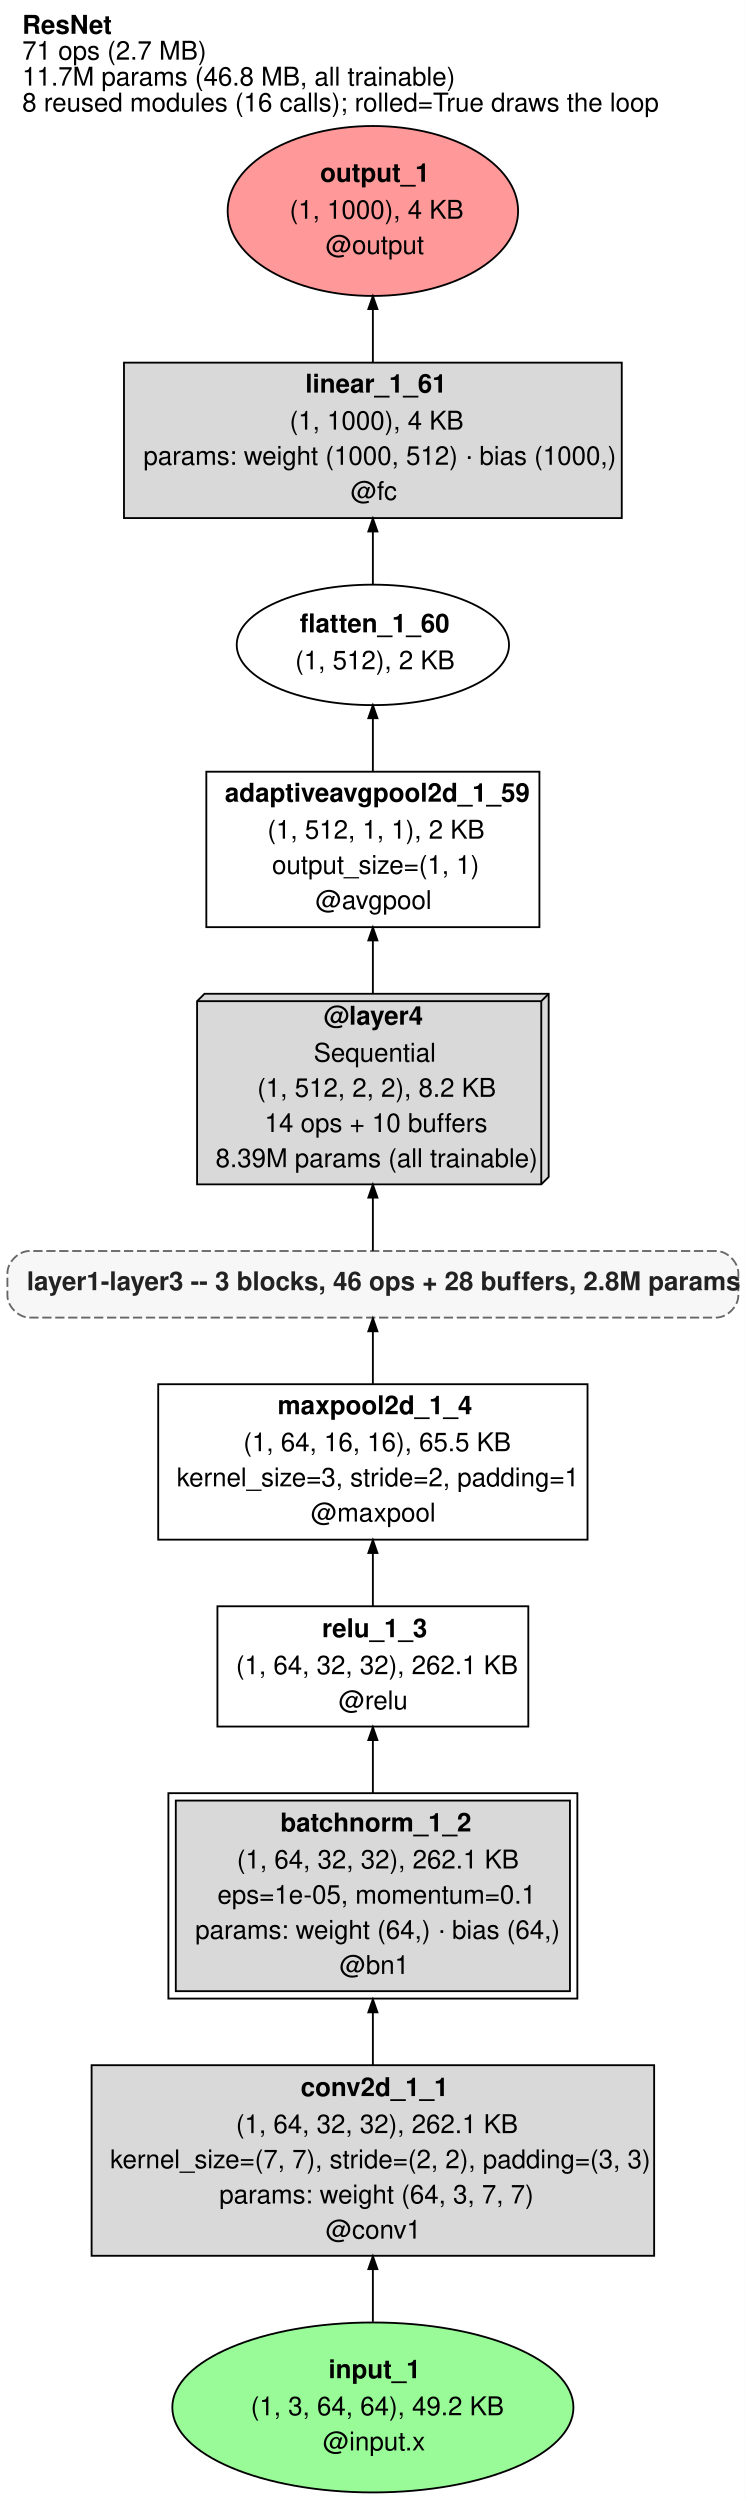
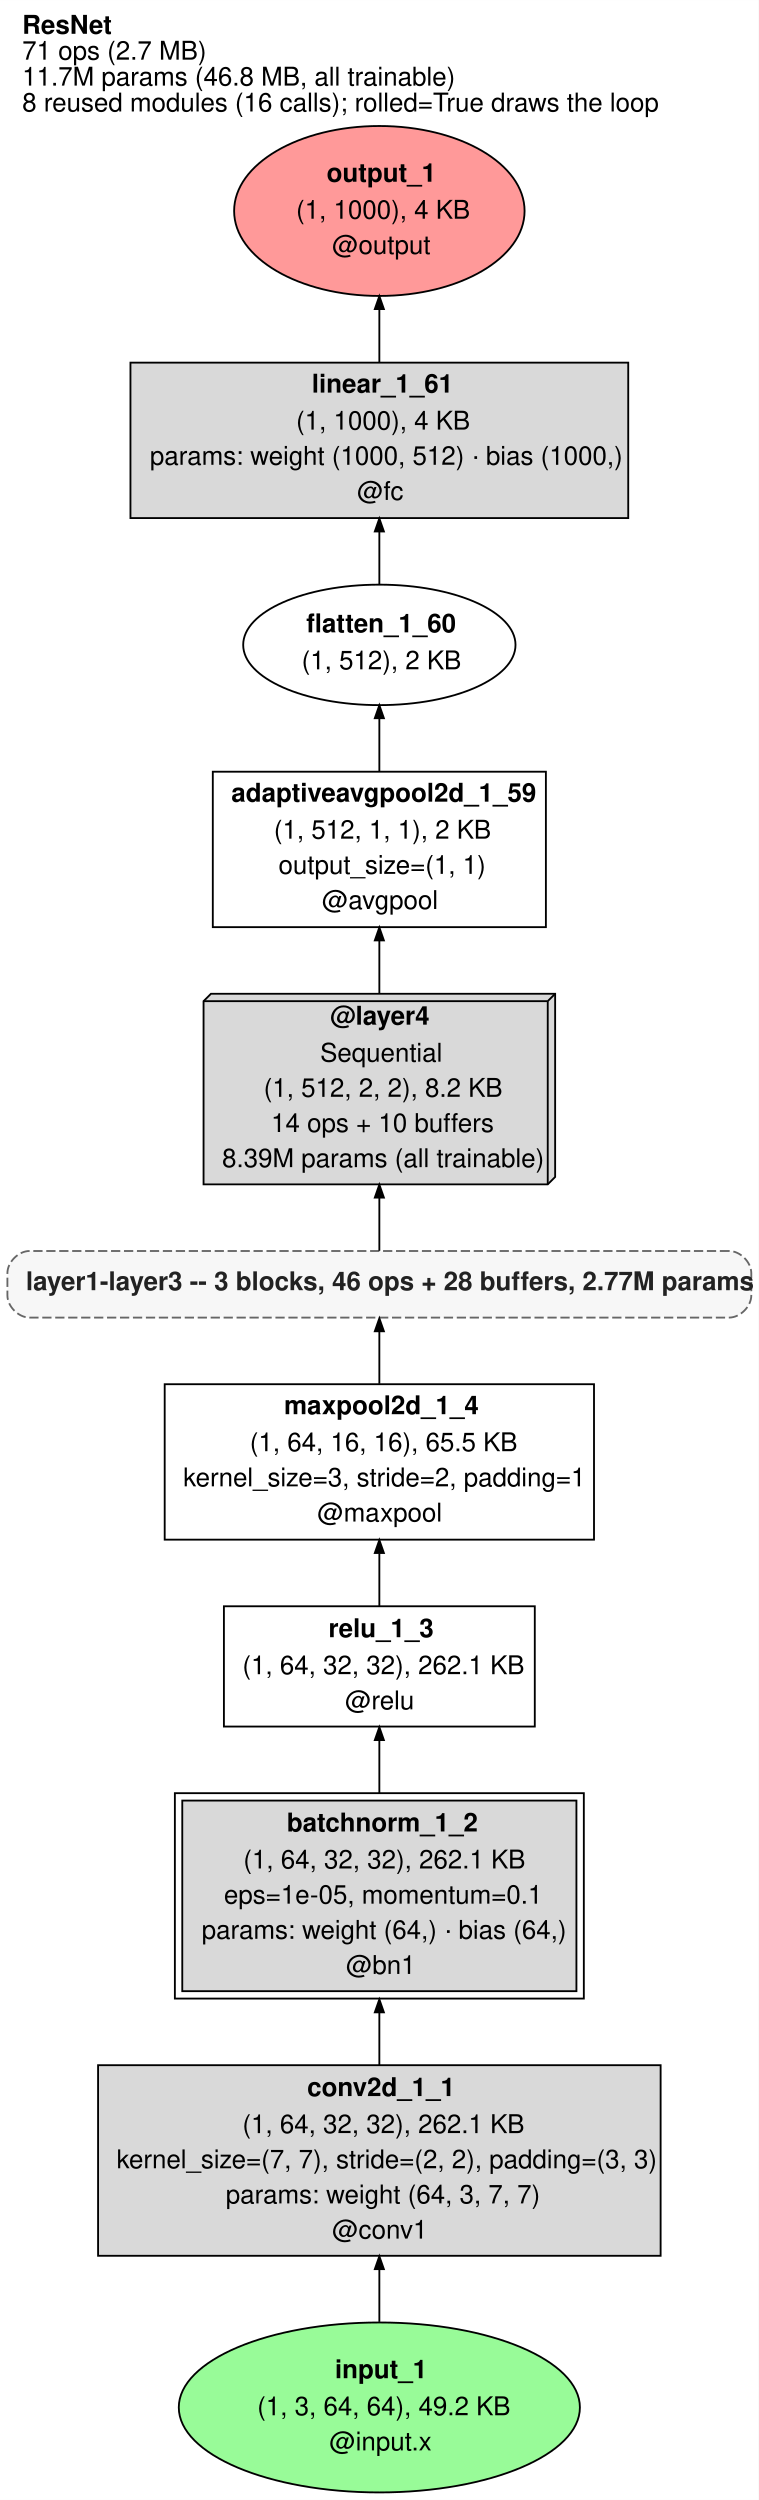
- <svg xmlns="http://www.w3.org/2000/svg" xmlns:xlink="http://www.w3.org/1999/xlink" width="403pt" height="1351pt" viewBox="0.00 0.00 403.00 1350.90">
+ <svg xmlns="http://www.w3.org/2000/svg" xmlns:xlink="http://www.w3.org/1999/xlink" width="410pt" height="1351pt" viewBox="0.00 0.00 410.00 1350.90">
  <g id="graph0" class="graph" transform="scale(1 1) rotate(0) translate(4 1346.9)">
-     <polygon fill="white" stroke="transparent" points="-4,4 -4,-1346.9 399,-1346.9 399,4 -4,4" />
+     <polygon fill="white" stroke="transparent" points="-4,4 -4,-1346.9 406,-1346.9 406,4 -4,4" />
    <text text-anchor="start" x="8" y="-1328.7" font-family="Helvetica,sans-Serif" font-weight="bold" font-size="14.00">ResNet</text>
    <text text-anchor="start" x="8" y="-1314.7" font-family="Helvetica,sans-Serif" font-size="14.00">71 ops (2.7 MB)</text>
    <text text-anchor="start" x="8" y="-1300.7" font-family="Helvetica,sans-Serif" font-size="14.00">11.7M params (46.8 MB, all trainable)</text>
    <text text-anchor="start" x="8" y="-1286.7" font-family="Helvetica,sans-Serif" font-size="14.00">8 reused modules (16 calls); rolled=True draws the loop</text>
    <g id="node1" class="node">
-       <ellipse fill="#98fb98" stroke="black" cx="197.5" cy="-45.96" rx="108.38" ry="45.92" />
-       <text text-anchor="start" x="173.5" y="-61.76" font-family="Helvetica,sans-Serif" font-weight="bold" font-size="14.00">input_1</text>
-       <text text-anchor="start" x="131.5" y="-41.76" font-family="Helvetica,sans-Serif" font-size="14.00">(1, 3, 64, 64), 49.2 KB</text>
-       <text text-anchor="start" x="170.5" y="-22.76" font-family="Helvetica,sans-Serif" font-size="14.00">@input.x</text>
+       <ellipse fill="#98fb98" stroke="black" cx="201" cy="-45.96" rx="108.38" ry="45.92" />
+       <text text-anchor="start" x="177" y="-61.76" font-family="Helvetica,sans-Serif" font-weight="bold" font-size="14.00">input_1</text>
+       <text text-anchor="start" x="135" y="-41.76" font-family="Helvetica,sans-Serif" font-size="14.00">(1, 3, 64, 64), 49.2 KB</text>
+       <text text-anchor="start" x="174" y="-22.76" font-family="Helvetica,sans-Serif" font-size="14.00">@input.x</text>
    </g>
    <g id="node2" class="node">
-       <polygon fill="#d9d9d9" stroke="black" points="349.5,-230.92 45.5,-230.92 45.5,-127.92 349.5,-127.92 349.5,-230.92" />
-       <text text-anchor="start" x="158.5" y="-214.22" font-family="Helvetica,sans-Serif" font-weight="bold" font-size="14.00">conv2d_1_1</text>
-       <text text-anchor="start" x="123.5" y="-194.22" font-family="Helvetica,sans-Serif" font-size="14.00">(1, 64, 32, 32), 262.1 KB</text>
-       <text text-anchor="start" x="55.5" y="-175.22" font-family="Helvetica,sans-Serif" font-size="14.00">kernel_size=(7, 7), stride=(2, 2), padding=(3, 3)</text>
-       <text text-anchor="start" x="114.5" y="-156.22" font-family="Helvetica,sans-Serif" font-size="14.00">params: weight (64, 3, 7, 7)</text>
-       <text text-anchor="start" x="172" y="-137.22" font-family="Helvetica,sans-Serif" font-size="14.00">@conv1</text>
+       <polygon fill="#d9d9d9" stroke="black" points="353,-230.92 49,-230.92 49,-127.92 353,-127.92 353,-230.92" />
+       <text text-anchor="start" x="162" y="-214.22" font-family="Helvetica,sans-Serif" font-weight="bold" font-size="14.00">conv2d_1_1</text>
+       <text text-anchor="start" x="127" y="-194.22" font-family="Helvetica,sans-Serif" font-size="14.00">(1, 64, 32, 32), 262.1 KB</text>
+       <text text-anchor="start" x="59" y="-175.22" font-family="Helvetica,sans-Serif" font-size="14.00">kernel_size=(7, 7), stride=(2, 2), padding=(3, 3)</text>
+       <text text-anchor="start" x="118" y="-156.22" font-family="Helvetica,sans-Serif" font-size="14.00">params: weight (64, 3, 7, 7)</text>
+       <text text-anchor="start" x="175.5" y="-137.22" font-family="Helvetica,sans-Serif" font-size="14.00">@conv1</text>
    </g>
    <g id="edge1" class="edge">
-       <path fill="none" stroke="black" d="M197.5,-92.2C197.5,-101.32 197.5,-111.02 197.5,-120.5" />
-       <polygon fill="black" stroke="black" points="195.05,-120.69 197.5,-127.69 199.95,-120.69 195.05,-120.69" />
+       <path fill="none" stroke="black" d="M201,-92.2C201,-101.32 201,-111.02 201,-120.5" />
+       <polygon fill="black" stroke="black" points="198.55,-120.69 201,-127.69 203.45,-120.69 198.55,-120.69" />
    </g>
    <g id="node3" class="node">
      <g id="a_node3">
        <a xlink:title="Hidden buffers: bn1.running_mean, bn1.running_var">
-           <polygon fill="#d9d9d9" stroke="black" points="304,-373.92 91,-373.92 91,-270.92 304,-270.92 304,-373.92" />
-           <polygon fill="none" stroke="black" points="308,-377.92 87,-377.92 87,-266.92 308,-266.92 308,-377.92" />
-           <text text-anchor="start" x="147.5" y="-357.22" font-family="Helvetica,sans-Serif" font-weight="bold" font-size="14.00">batchnorm_1_2</text>
-           <text text-anchor="start" x="124" y="-337.22" font-family="Helvetica,sans-Serif" font-size="14.00">(1, 64, 32, 32), 262.1 KB</text>
-           <text text-anchor="start" x="113.5" y="-318.22" font-family="Helvetica,sans-Serif" font-size="14.00">eps=1e-05, momentum=0.1</text>
-           <text text-anchor="start" x="101.5" y="-299.22" font-family="Helvetica,sans-Serif" font-size="14.00">params: weight (64,) · bias (64,)</text>
-           <text text-anchor="start" x="179.5" y="-280.22" font-family="Helvetica,sans-Serif" font-size="14.00">@bn1</text>
+           <polygon fill="#d9d9d9" stroke="black" points="307.5,-373.92 94.5,-373.92 94.5,-270.92 307.5,-270.92 307.5,-373.92" />
+           <polygon fill="none" stroke="black" points="311.5,-377.92 90.5,-377.92 90.5,-266.92 311.5,-266.92 311.5,-377.92" />
+           <text text-anchor="start" x="151" y="-357.22" font-family="Helvetica,sans-Serif" font-weight="bold" font-size="14.00">batchnorm_1_2</text>
+           <text text-anchor="start" x="127.5" y="-337.22" font-family="Helvetica,sans-Serif" font-size="14.00">(1, 64, 32, 32), 262.1 KB</text>
+           <text text-anchor="start" x="117" y="-318.22" font-family="Helvetica,sans-Serif" font-size="14.00">eps=1e-05, momentum=0.1</text>
+           <text text-anchor="start" x="105" y="-299.22" font-family="Helvetica,sans-Serif" font-size="14.00">params: weight (64,) · bias (64,)</text>
+           <text text-anchor="start" x="183" y="-280.22" font-family="Helvetica,sans-Serif" font-size="14.00">@bn1</text>
        </a>
      </g>
    </g>
    <g id="edge2" class="edge">
-       <path fill="none" stroke="black" d="M197.5,-230.93C197.5,-240.12 197.5,-249.81 197.5,-259.29" />
-       <polygon fill="black" stroke="black" points="195.05,-259.49 197.5,-266.49 199.95,-259.49 195.05,-259.49" />
+       <path fill="none" stroke="black" d="M201,-230.93C201,-240.12 201,-249.81 201,-259.29" />
+       <polygon fill="black" stroke="black" points="198.55,-259.49 201,-266.49 203.45,-259.49 198.55,-259.49" />
    </g>
    <g id="node4" class="node">
-       <polygon fill="white" stroke="black" points="281.5,-478.92 113.5,-478.92 113.5,-413.92 281.5,-413.92 281.5,-478.92" />
-       <text text-anchor="start" x="170" y="-462.22" font-family="Helvetica,sans-Serif" font-weight="bold" font-size="14.00">relu_1_3</text>
-       <text text-anchor="start" x="123.5" y="-442.22" font-family="Helvetica,sans-Serif" font-size="14.00">(1, 64, 32, 32), 262.1 KB</text>
-       <text text-anchor="start" x="179" y="-423.22" font-family="Helvetica,sans-Serif" font-size="14.00">@relu</text>
+       <polygon fill="white" stroke="black" points="285,-478.92 117,-478.92 117,-413.92 285,-413.92 285,-478.92" />
+       <text text-anchor="start" x="173.5" y="-462.22" font-family="Helvetica,sans-Serif" font-weight="bold" font-size="14.00">relu_1_3</text>
+       <text text-anchor="start" x="127" y="-442.22" font-family="Helvetica,sans-Serif" font-size="14.00">(1, 64, 32, 32), 262.1 KB</text>
+       <text text-anchor="start" x="182.5" y="-423.22" font-family="Helvetica,sans-Serif" font-size="14.00">@relu</text>
    </g>
    <g id="edge3" class="edge">
-       <path fill="none" stroke="black" d="M197.5,-378C197.5,-387.61 197.5,-397.44 197.5,-406.51" />
-       <polygon fill="black" stroke="black" points="195.05,-406.61 197.5,-413.61 199.95,-406.61 195.05,-406.61" />
+       <path fill="none" stroke="black" d="M201,-378C201,-387.61 201,-397.44 201,-406.51" />
+       <polygon fill="black" stroke="black" points="198.55,-406.61 201,-413.61 203.45,-406.61 198.55,-406.61" />
    </g>
    <g id="node5" class="node">
-       <polygon fill="white" stroke="black" points="313.5,-598.92 81.5,-598.92 81.5,-514.92 313.5,-514.92 313.5,-598.92" />
-       <text text-anchor="start" x="146" y="-582.72" font-family="Helvetica,sans-Serif" font-weight="bold" font-size="14.00">maxpool2d_1_4</text>
-       <text text-anchor="start" x="127.5" y="-562.72" font-family="Helvetica,sans-Serif" font-size="14.00">(1, 64, 16, 16), 65.5 KB</text>
-       <text text-anchor="start" x="91.5" y="-543.72" font-family="Helvetica,sans-Serif" font-size="14.00">kernel_size=3, stride=2, padding=1</text>
-       <text text-anchor="start" x="164" y="-524.72" font-family="Helvetica,sans-Serif" font-size="14.00">@maxpool</text>
+       <polygon fill="white" stroke="black" points="317,-598.92 85,-598.92 85,-514.92 317,-514.92 317,-598.92" />
+       <text text-anchor="start" x="149.5" y="-582.72" font-family="Helvetica,sans-Serif" font-weight="bold" font-size="14.00">maxpool2d_1_4</text>
+       <text text-anchor="start" x="131" y="-562.72" font-family="Helvetica,sans-Serif" font-size="14.00">(1, 64, 16, 16), 65.5 KB</text>
+       <text text-anchor="start" x="95" y="-543.72" font-family="Helvetica,sans-Serif" font-size="14.00">kernel_size=3, stride=2, padding=1</text>
+       <text text-anchor="start" x="167.5" y="-524.72" font-family="Helvetica,sans-Serif" font-size="14.00">@maxpool</text>
    </g>
    <g id="edge4" class="edge">
-       <path fill="none" stroke="black" d="M197.5,-479.1C197.5,-487.97 197.5,-497.82 197.5,-507.43" />
-       <polygon fill="black" stroke="black" points="195.05,-507.71 197.5,-514.71 199.95,-507.71 195.05,-507.71" />
+       <path fill="none" stroke="black" d="M201,-479.1C201,-487.97 201,-497.82 201,-507.43" />
+       <polygon fill="black" stroke="black" points="198.55,-507.71 201,-514.71 203.45,-507.71 198.55,-507.71" />
    </g>
    <g id="node6" class="node">
-       <path fill="#f7f7f7" stroke="#666666" stroke-dasharray="5,2" d="M383,-670.92C383,-670.92 12,-670.92 12,-670.92 6,-670.92 0,-664.92 0,-658.92 0,-658.92 0,-646.92 0,-646.92 0,-640.92 6,-634.92 12,-634.92 12,-634.92 383,-634.92 383,-634.92 389,-634.92 395,-640.92 395,-646.92 395,-646.92 395,-658.92 395,-658.92 395,-664.92 389,-670.92 383,-670.92" />
-       <text text-anchor="start" x="10.5" y="-649.72" font-family="Helvetica,sans-Serif" font-weight="bold" font-size="14.00" fill="#222222">layer1-layer3 -- 3 blocks, 46 ops + 28 buffers, 2.8M params</text>
+       <path fill="#f7f7f7" stroke="#666666" stroke-dasharray="5,2" d="M390,-670.92C390,-670.92 12,-670.92 12,-670.92 6,-670.92 0,-664.92 0,-658.92 0,-658.92 0,-646.92 0,-646.92 0,-640.92 6,-634.92 12,-634.92 12,-634.92 390,-634.92 390,-634.92 396,-634.92 402,-640.92 402,-646.92 402,-646.92 402,-658.92 402,-658.92 402,-664.92 396,-670.92 390,-670.92" />
+       <text text-anchor="start" x="10" y="-649.72" font-family="Helvetica,sans-Serif" font-weight="bold" font-size="14.00" fill="#222222">layer1-layer3 -- 3 blocks, 46 ops + 28 buffers, 2.77M params</text>
    </g>
    <g id="edge5" class="edge">
-       <path fill="none" stroke="black" d="M197.5,-599.15C197.5,-608.77 197.5,-618.71 197.5,-627.34" />
-       <polygon fill="black" stroke="black" points="195.05,-627.54 197.5,-634.54 199.95,-627.54 195.05,-627.54" />
+       <path fill="none" stroke="black" d="M201,-599.15C201,-608.77 201,-618.71 201,-627.34" />
+       <polygon fill="black" stroke="black" points="198.55,-627.54 201,-634.54 203.45,-627.54 198.55,-627.54" />
    </g>
    <g id="node7" class="node">
      <g id="a_node7">
        <a xlink:title="8,393,728 params (0 frozen)">
-           <polygon fill="#d9d9d9" stroke="black" points="292.5,-809.92 106.5,-809.92 102.5,-805.92 102.5,-706.92 288.5,-706.92 292.5,-710.92 292.5,-809.92" />
-           <polyline fill="none" stroke="black" points="288.5,-805.92 102.5,-805.92 " />
-           <polyline fill="none" stroke="black" points="288.5,-805.92 288.5,-706.92 " />
-           <polyline fill="none" stroke="black" points="288.5,-805.92 292.5,-809.92 " />
-           <text text-anchor="start" x="171" y="-793.22" font-family="Helvetica,sans-Serif" font-weight="bold" font-size="14.00">@layer4</text>
-           <text text-anchor="start" x="165.5" y="-773.22" font-family="Helvetica,sans-Serif" font-size="14.00">Sequential</text>
-           <text text-anchor="start" x="135" y="-754.22" font-family="Helvetica,sans-Serif" font-size="14.00">(1, 512, 2, 2), 8.2 KB</text>
-           <text text-anchor="start" x="139" y="-735.22" font-family="Helvetica,sans-Serif" font-size="14.00">14 ops + 10 buffers</text>
-           <text text-anchor="start" x="112.5" y="-716.22" font-family="Helvetica,sans-Serif" font-size="14.00">8.39M params (all trainable)</text>
+           <polygon fill="#d9d9d9" stroke="black" points="296,-809.92 110,-809.92 106,-805.92 106,-706.92 292,-706.92 296,-710.92 296,-809.92" />
+           <polyline fill="none" stroke="black" points="292,-805.92 106,-805.92 " />
+           <polyline fill="none" stroke="black" points="292,-805.92 292,-706.92 " />
+           <polyline fill="none" stroke="black" points="292,-805.92 296,-809.92 " />
+           <text text-anchor="start" x="174.5" y="-793.22" font-family="Helvetica,sans-Serif" font-weight="bold" font-size="14.00">@layer4</text>
+           <text text-anchor="start" x="169" y="-773.22" font-family="Helvetica,sans-Serif" font-size="14.00">Sequential</text>
+           <text text-anchor="start" x="138.5" y="-754.22" font-family="Helvetica,sans-Serif" font-size="14.00">(1, 512, 2, 2), 8.2 KB</text>
+           <text text-anchor="start" x="142.5" y="-735.22" font-family="Helvetica,sans-Serif" font-size="14.00">14 ops + 10 buffers</text>
+           <text text-anchor="start" x="116" y="-716.22" font-family="Helvetica,sans-Serif" font-size="14.00">8.39M params (all trainable)</text>
        </a>
      </g>
    </g>
    <g id="edge6" class="edge">
-       <path fill="none" stroke="black" d="M197.5,-671.01C197.5,-679.04 197.5,-689.12 197.5,-699.54" />
-       <polygon fill="black" stroke="black" points="195.05,-699.78 197.5,-706.78 199.95,-699.78 195.05,-699.78" />
+       <path fill="none" stroke="black" d="M201,-671.01C201,-679.04 201,-689.12 201,-699.54" />
+       <polygon fill="black" stroke="black" points="198.55,-699.78 201,-706.78 203.45,-699.78 198.55,-699.78" />
    </g>
    <g id="node8" class="node">
-       <polygon fill="white" stroke="black" points="287.5,-929.92 107.5,-929.92 107.5,-845.92 287.5,-845.92 287.5,-929.92" />
-       <text text-anchor="start" x="117.5" y="-913.72" font-family="Helvetica,sans-Serif" font-weight="bold" font-size="14.00">adaptiveavgpool2d_1_59</text>
-       <text text-anchor="start" x="140.5" y="-893.72" font-family="Helvetica,sans-Serif" font-size="14.00">(1, 512, 1, 1), 2 KB</text>
-       <text text-anchor="start" x="143" y="-874.72" font-family="Helvetica,sans-Serif" font-size="14.00">output_size=(1, 1)</text>
-       <text text-anchor="start" x="166.5" y="-855.72" font-family="Helvetica,sans-Serif" font-size="14.00">@avgpool</text>
+       <polygon fill="white" stroke="black" points="291,-929.92 111,-929.92 111,-845.92 291,-845.92 291,-929.92" />
+       <text text-anchor="start" x="121" y="-913.72" font-family="Helvetica,sans-Serif" font-weight="bold" font-size="14.00">adaptiveavgpool2d_1_59</text>
+       <text text-anchor="start" x="144" y="-893.72" font-family="Helvetica,sans-Serif" font-size="14.00">(1, 512, 1, 1), 2 KB</text>
+       <text text-anchor="start" x="146.5" y="-874.72" font-family="Helvetica,sans-Serif" font-size="14.00">output_size=(1, 1)</text>
+       <text text-anchor="start" x="170" y="-855.72" font-family="Helvetica,sans-Serif" font-size="14.00">@avgpool</text>
    </g>
    <g id="edge7" class="edge">
-       <path fill="none" stroke="black" d="M197.5,-810.18C197.5,-819.59 197.5,-829.39 197.5,-838.72" />
-       <polygon fill="black" stroke="black" points="195.05,-838.75 197.5,-845.75 199.95,-838.75 195.05,-838.75" />
+       <path fill="none" stroke="black" d="M201,-810.18C201,-819.59 201,-829.39 201,-838.72" />
+       <polygon fill="black" stroke="black" points="198.55,-838.75 201,-845.75 203.45,-838.75 198.55,-838.75" />
    </g>
    <g id="node9" class="node">
-       <ellipse fill="white" stroke="black" cx="197.5" cy="-998.45" rx="73.58" ry="32.55" />
-       <text text-anchor="start" x="158" y="-1005.25" font-family="Helvetica,sans-Serif" font-weight="bold" font-size="14.00">flatten_1_60</text>
-       <text text-anchor="start" x="155.5" y="-985.25" font-family="Helvetica,sans-Serif" font-size="14.00">(1, 512), 2 KB</text>
+       <ellipse fill="white" stroke="black" cx="201" cy="-998.45" rx="73.58" ry="32.55" />
+       <text text-anchor="start" x="161.5" y="-1005.25" font-family="Helvetica,sans-Serif" font-weight="bold" font-size="14.00">flatten_1_60</text>
+       <text text-anchor="start" x="159" y="-985.25" font-family="Helvetica,sans-Serif" font-size="14.00">(1, 512), 2 KB</text>
    </g>
    <g id="edge8" class="edge">
-       <path fill="none" stroke="black" d="M197.5,-929.95C197.5,-939.42 197.5,-949.47 197.5,-958.83" />
-       <polygon fill="black" stroke="black" points="195.05,-958.84 197.5,-965.84 199.95,-958.84 195.05,-958.84" />
+       <path fill="none" stroke="black" d="M201,-929.95C201,-939.42 201,-949.47 201,-958.83" />
+       <polygon fill="black" stroke="black" points="198.55,-958.84 201,-965.84 203.45,-958.84 198.55,-958.84" />
    </g>
    <g id="node10" class="node">
-       <polygon fill="#d9d9d9" stroke="black" points="332,-1150.98 63,-1150.98 63,-1066.98 332,-1066.98 332,-1150.98" />
-       <text text-anchor="start" x="161" y="-1134.78" font-family="Helvetica,sans-Serif" font-weight="bold" font-size="14.00">linear_1_61</text>
-       <text text-anchor="start" x="152.5" y="-1114.78" font-family="Helvetica,sans-Serif" font-size="14.00">(1, 1000), 4 KB</text>
-       <text text-anchor="start" x="73.5" y="-1095.78" font-family="Helvetica,sans-Serif" font-size="14.00">params: weight (1000, 512) · bias (1000,)</text>
-       <text text-anchor="start" x="185.5" y="-1076.78" font-family="Helvetica,sans-Serif" font-size="14.00">@fc</text>
+       <polygon fill="#d9d9d9" stroke="black" points="335.5,-1150.98 66.5,-1150.98 66.5,-1066.98 335.5,-1066.98 335.5,-1150.98" />
+       <text text-anchor="start" x="164.5" y="-1134.78" font-family="Helvetica,sans-Serif" font-weight="bold" font-size="14.00">linear_1_61</text>
+       <text text-anchor="start" x="156" y="-1114.78" font-family="Helvetica,sans-Serif" font-size="14.00">(1, 1000), 4 KB</text>
+       <text text-anchor="start" x="77" y="-1095.78" font-family="Helvetica,sans-Serif" font-size="14.00">params: weight (1000, 512) · bias (1000,)</text>
+       <text text-anchor="start" x="189" y="-1076.78" font-family="Helvetica,sans-Serif" font-size="14.00">@fc</text>
    </g>
    <g id="edge9" class="edge">
-       <path fill="none" stroke="black" d="M197.5,-1031.13C197.5,-1040.01 197.5,-1049.86 197.5,-1059.47" />
-       <polygon fill="black" stroke="black" points="195.05,-1059.76 197.5,-1066.76 199.95,-1059.76 195.05,-1059.76" />
+       <path fill="none" stroke="black" d="M201,-1031.13C201,-1040.01 201,-1049.86 201,-1059.47" />
+       <polygon fill="black" stroke="black" points="198.55,-1059.76 201,-1066.76 203.45,-1059.76 198.55,-1059.76" />
    </g>
    <g id="node11" class="node">
-       <ellipse fill="#ff9999" stroke="black" cx="197.5" cy="-1232.94" rx="78.48" ry="45.92" />
-       <text text-anchor="start" x="169" y="-1248.74" font-family="Helvetica,sans-Serif" font-weight="bold" font-size="14.00">output_1</text>
-       <text text-anchor="start" x="152.5" y="-1228.74" font-family="Helvetica,sans-Serif" font-size="14.00">(1, 1000), 4 KB</text>
-       <text text-anchor="start" x="172" y="-1209.74" font-family="Helvetica,sans-Serif" font-size="14.00">@output</text>
+       <ellipse fill="#ff9999" stroke="black" cx="201" cy="-1232.94" rx="78.48" ry="45.92" />
+       <text text-anchor="start" x="172.5" y="-1248.74" font-family="Helvetica,sans-Serif" font-weight="bold" font-size="14.00">output_1</text>
+       <text text-anchor="start" x="156" y="-1228.74" font-family="Helvetica,sans-Serif" font-size="14.00">(1, 1000), 4 KB</text>
+       <text text-anchor="start" x="175.5" y="-1209.74" font-family="Helvetica,sans-Serif" font-size="14.00">@output</text>
    </g>
    <g id="edge10" class="edge">
-       <path fill="none" stroke="black" d="M197.5,-1151.27C197.5,-1160.41 197.5,-1170.21 197.5,-1179.72" />
-       <polygon fill="black" stroke="black" points="195.05,-1179.93 197.5,-1186.93 199.95,-1179.93 195.05,-1179.93" />
+       <path fill="none" stroke="black" d="M201,-1151.27C201,-1160.41 201,-1170.21 201,-1179.72" />
+       <polygon fill="black" stroke="black" points="198.55,-1179.93 201,-1186.93 203.45,-1179.93 198.55,-1179.93" />
    </g>
  </g>
</svg>
